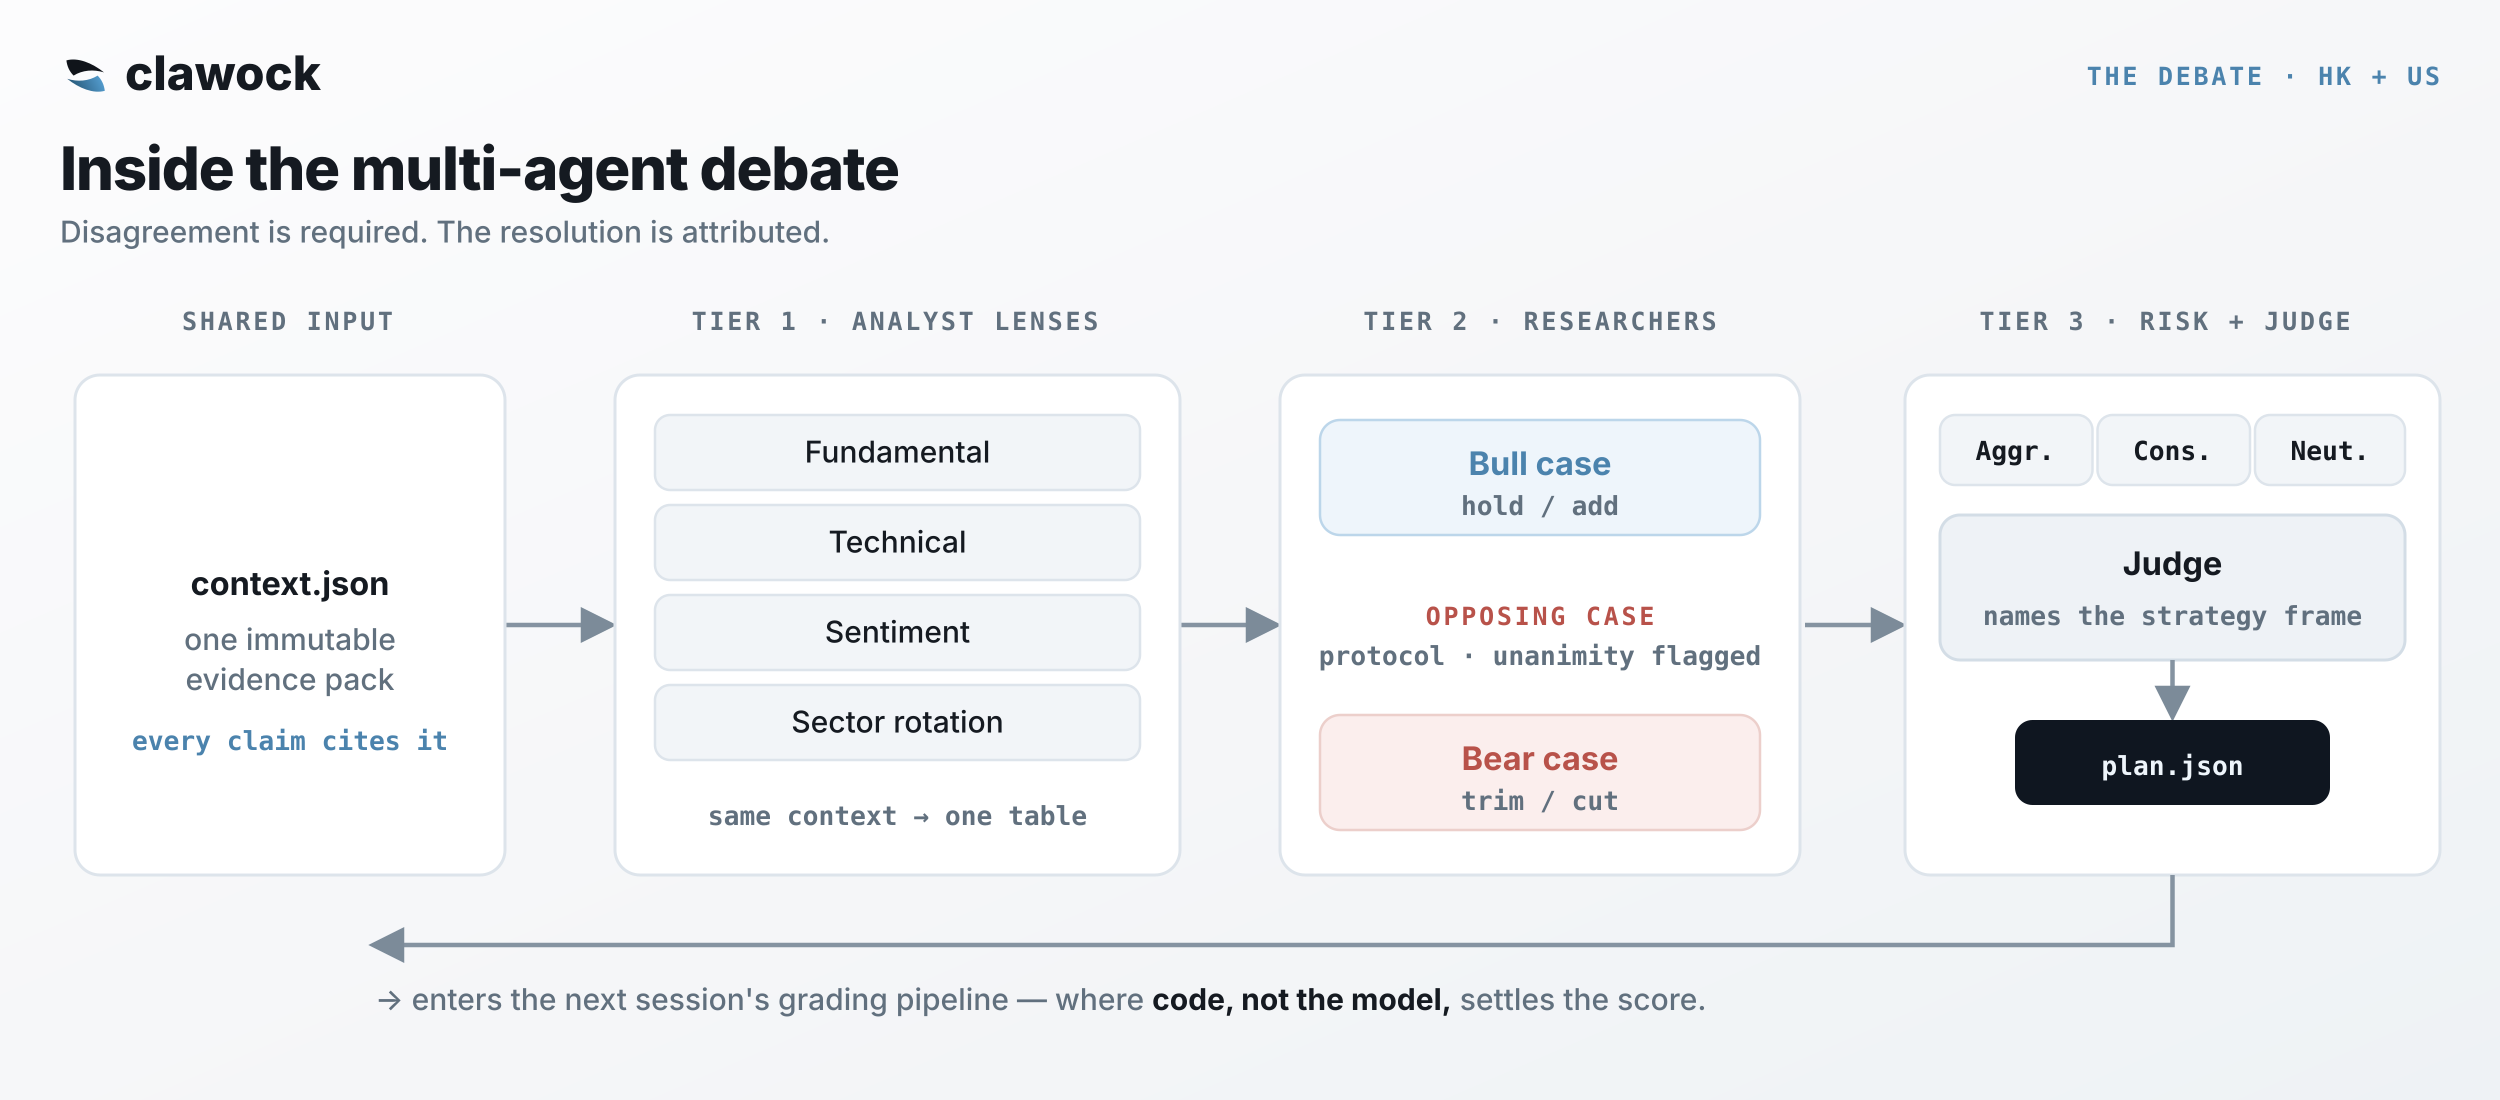
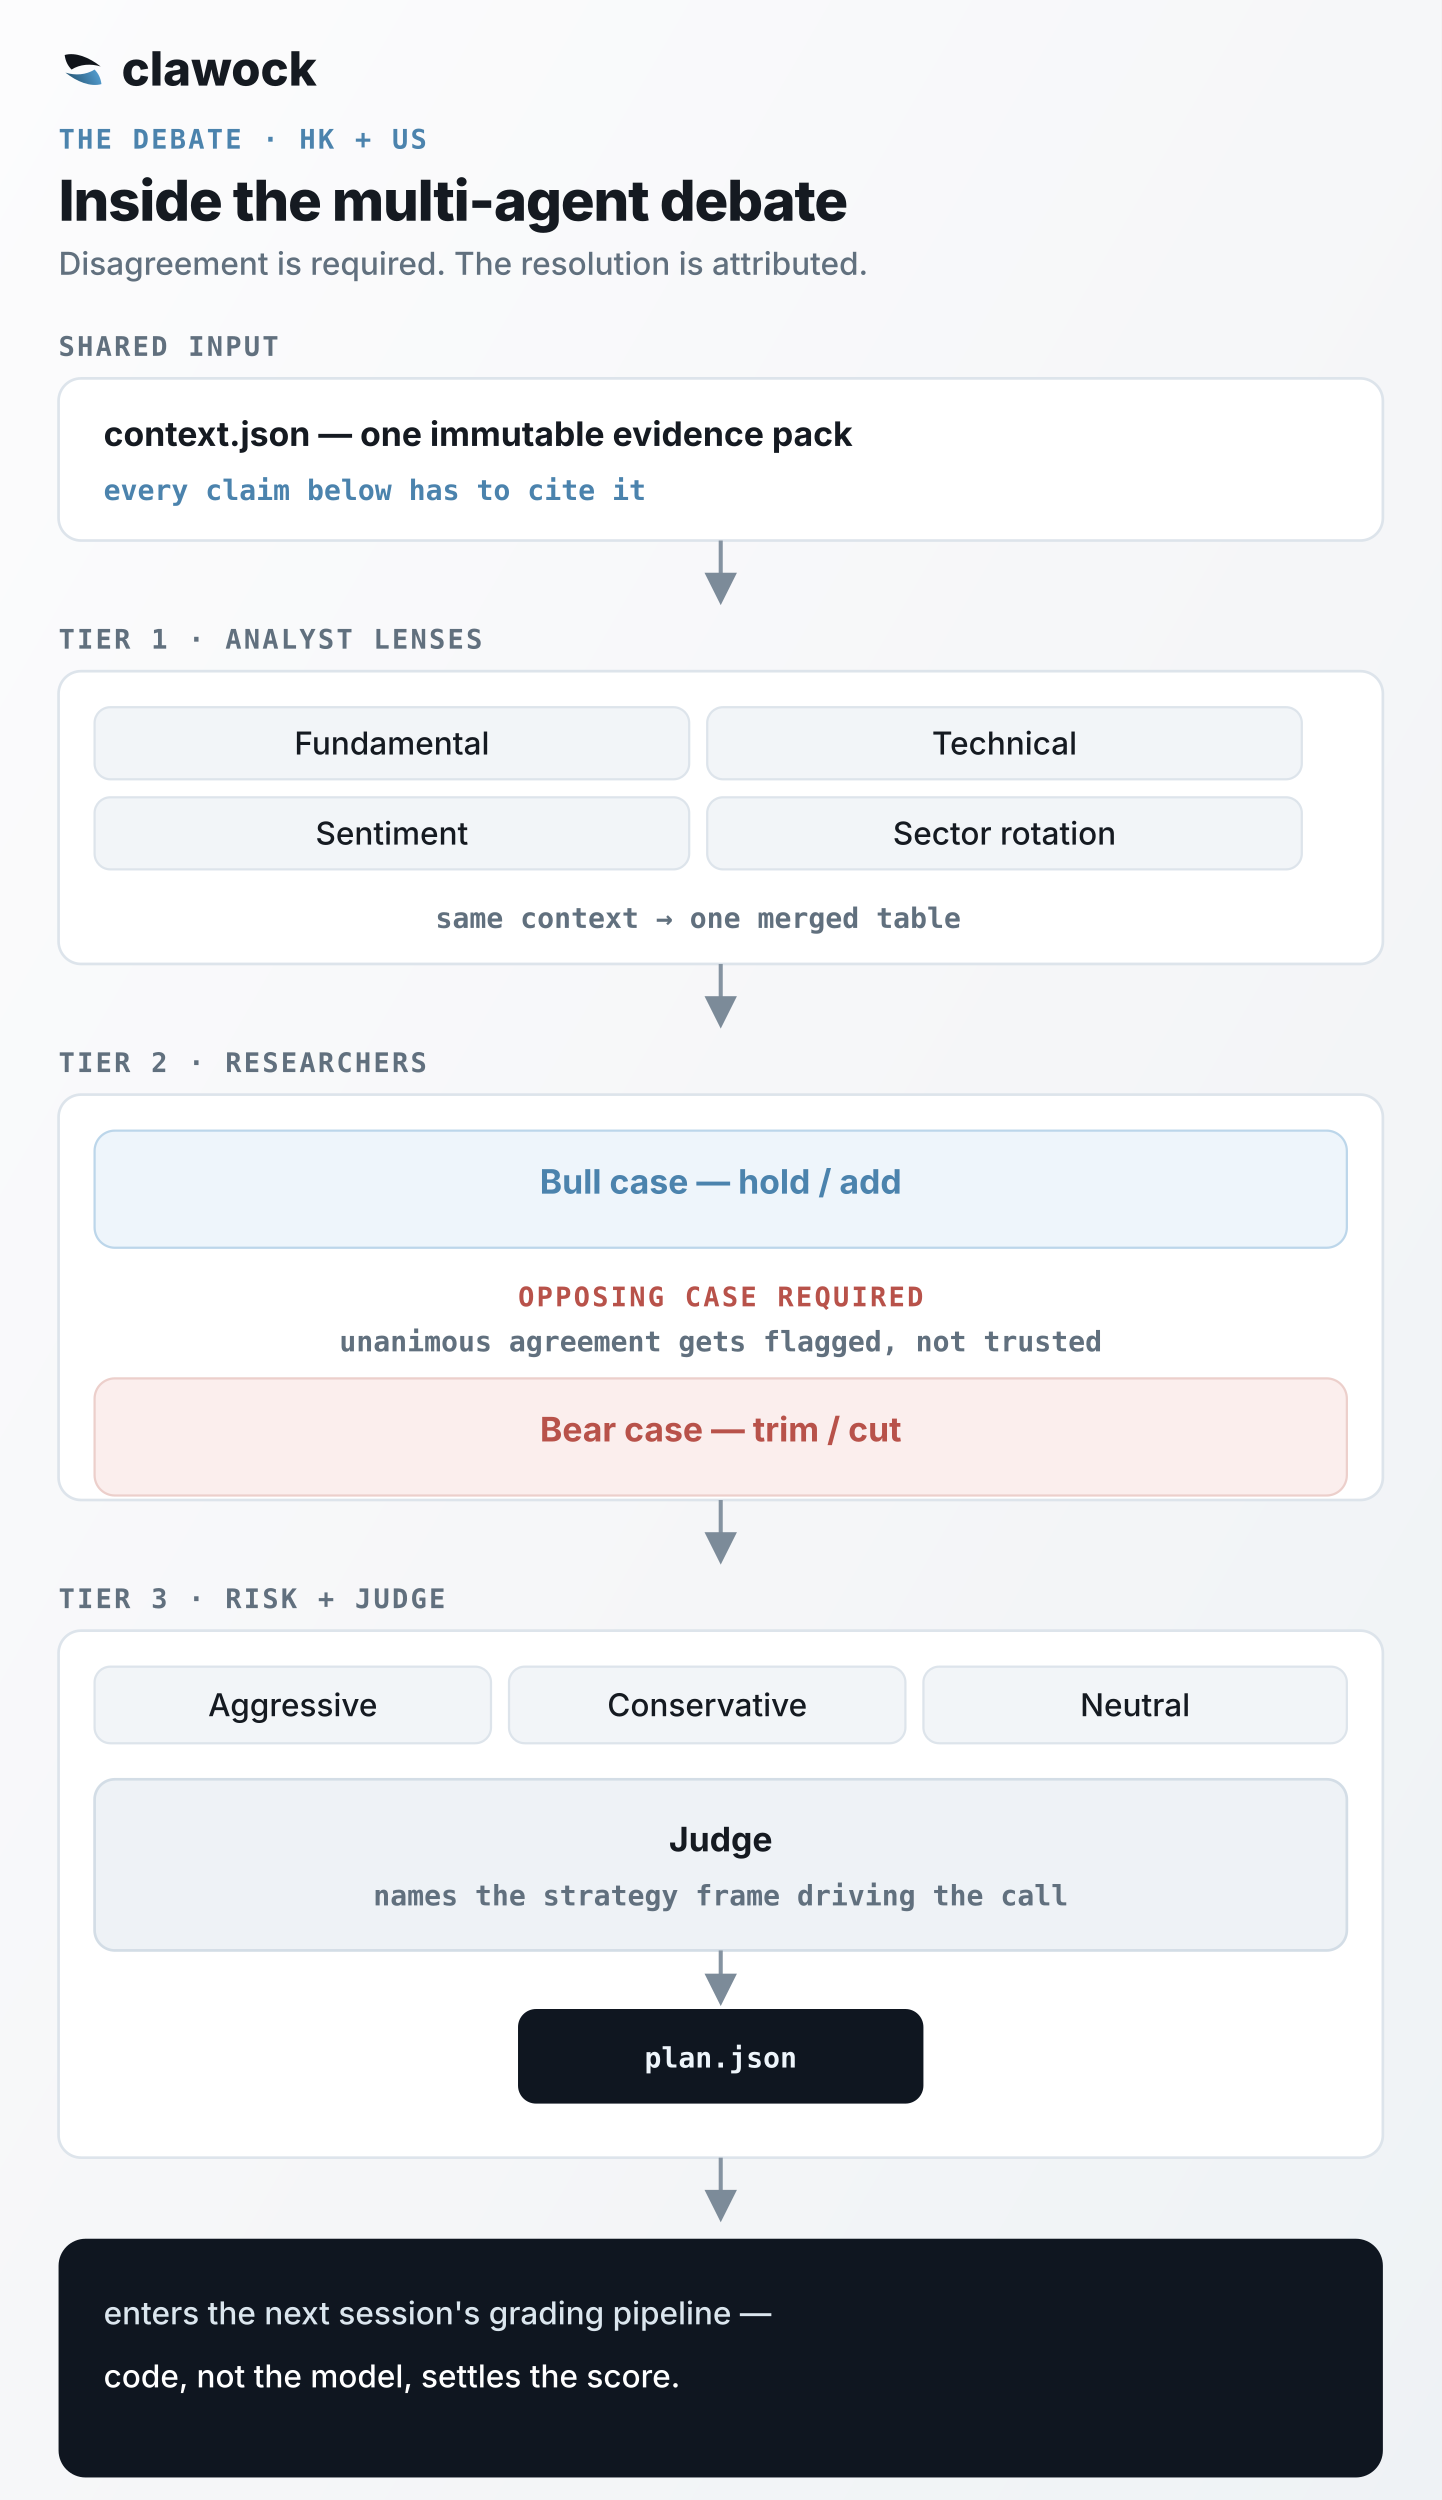
- <svg xmlns="http://www.w3.org/2000/svg" width="1000" height="440" viewBox="0 0 1000 440" role="img" aria-labelledby="dtitle ddesc">
+ <svg xmlns="http://www.w3.org/2000/svg" width="640" height="1110" viewBox="0 0 640 1110" role="img" aria-labelledby="dtitle ddesc">
  <defs>
    <linearGradient id="dpage" x1="0" y1="0" x2="1" y2="1">
      <stop offset="0" stop-color="#fcfcfd" />
      <stop offset=".58" stop-color="#f5f6f8" />
      <stop offset="1" stop-color="#eef2f5" />
    </linearGradient>
    <linearGradient id="dbull" x1="14" y1="50" x2="51" y2="31" gradientUnits="userSpaceOnUse">
      <stop offset="0" stop-color="#245574" />
      <stop offset="1" stop-color="#559ed1" />
    </linearGradient>
    <marker id="darrow" markerWidth="9" markerHeight="9" refX="6.5" refY="4" orient="auto">
      <path d="M0 0L8 4L0 8Z" fill="#7c8b99" />
    </marker>
    <style>
      .sans{font-family:Inter,-apple-system,BlinkMacSystemFont,"Segoe UI",Arial,sans-serif}
      .ink{fill:#151a21}.muted{fill:#61707e}.blue{fill:#4b83ad}.green{fill:#138b66}.warm{fill:#b8524a}
-       .kicker{font:700 10px "SFMono-Regular",Consolas,monospace;letter-spacing:1.1px}
-       .title{font:800 24px Inter,-apple-system,"Segoe UI",Arial,sans-serif;letter-spacing:-.5px}
-       .stage{font:750 13px Inter,-apple-system,"Segoe UI",Arial,sans-serif}
-       .body{font:500 12px Inter,-apple-system,"Segoe UI",Arial,sans-serif}
-       .label{font:750 13px Inter,-apple-system,"Segoe UI",Arial,sans-serif}
-       .micro{font:600 10.5px "SFMono-Regular",Consolas,monospace}
+       .kicker{font:700 12px "SFMono-Regular",Consolas,monospace;letter-spacing:1px}
+       .title{font:800 25px Inter,-apple-system,"Segoe UI",Arial,sans-serif;letter-spacing:-.5px}
+       .body{font:500 14px Inter,-apple-system,"Segoe UI",Arial,sans-serif}
+       .label{font:750 15px Inter,-apple-system,"Segoe UI",Arial,sans-serif}
+       .micro{font:600 12.5px "SFMono-Regular",Consolas,monospace}
      .card{fill:#fff;stroke:#dde4eb;stroke-width:1.2}
      .chip{fill:#f2f5f8;stroke:#dde4eb;stroke-width:1}
      .wire{fill:none;stroke:#8593a1;stroke-width:1.8;marker-end:url(#darrow)}
    </style>
  </defs>
-   <rect width="1000" height="440" fill="url(#dpage)" />
+   <rect width="640" height="1110" fill="url(#dpage)" />
  <g class="sans">
-     <g transform="translate(24 20) scale(.32)">
+     <g transform="translate(26 20) scale(.34)">
      <path d="M8 13C22 9 40 16 55 28C42 24 28 25 17 32C12 27 9 21 8 13Z" fill="#10141a" />
      <path d="M56 51C42 55 24 48 9 36C22 40 36 39 47 32C52 37 55 43 56 51Z" fill="url(#dbull)" />
    </g>
-     <text x="50" y="36" font-size="19" font-weight="800" class="ink">clawock</text>
-     <text x="976" y="34" text-anchor="end" class="kicker blue">THE DEBATE · HK + US</text>
-     <text x="24" y="76" class="title ink">Inside the multi-agent debate</text>
-     <text x="24" y="97" class="body muted">Disagreement is required. The resolution is attributed.</text>
+     <text x="54" y="38" font-size="21" font-weight="800" class="ink">clawock</text>
+     <text x="26" y="66" class="kicker blue">THE DEBATE · HK + US</text>
+     <text x="26" y="98" class="title ink">Inside the multi-agent debate</text>
+     <text x="26" y="122" class="body muted">Disagreement is required. The resolution is attributed.</text>
  </g>
  <g class="sans">
-     <text x="115" y="132" text-anchor="middle" class="kicker muted">SHARED INPUT</text>
-     <text x="358" y="132" text-anchor="middle" class="kicker muted">TIER 1 · ANALYST LENSES</text>
-     <text x="616" y="132" text-anchor="middle" class="kicker muted">TIER 2 · RESEARCHERS</text>
-     <text x="866" y="132" text-anchor="middle" class="kicker muted">TIER 3 · RISK + JUDGE</text>
+     <text x="26" y="158" class="kicker muted">SHARED INPUT</text>
+     <rect x="26" y="168" width="588" height="72" rx="10" class="card" />
+     <text x="46" y="198" class="label ink">context.json — one immutable evidence pack</text>
+     <text x="46" y="222" class="micro blue">every claim below has to cite it</text>
  </g>
-   <g>
-     <path d="M202 250H244" class="wire" />
-     <path d="M472 250H510" class="wire" />
-     <path d="M722 250H760" class="wire" />
+   <path d="M320 240V266" class="wire" />
+   <g class="sans">
+     <text x="26" y="288" class="kicker muted">TIER 1 · ANALYST LENSES</text>
+     <rect x="26" y="298" width="588" height="130" rx="10" class="card" />
+     <rect x="42" y="314" width="264" height="32" rx="7" class="chip" />
+     <text x="174" y="335" text-anchor="middle" class="body ink">Fundamental</text>
+     <rect x="314" y="314" width="264" height="32" rx="7" class="chip" />
+     <text x="446" y="335" text-anchor="middle" class="body ink">Technical</text>
+     <rect x="42" y="354" width="264" height="32" rx="7" class="chip" />
+     <text x="174" y="375" text-anchor="middle" class="body ink">Sentiment</text>
+     <rect x="314" y="354" width="264" height="32" rx="7" class="chip" />
+     <text x="446" y="375" text-anchor="middle" class="body ink">Sector rotation</text>
+     <text x="310" y="412" text-anchor="middle" class="micro muted">same context → one merged table</text>
  </g>
+   <path d="M320 428V454" class="wire" />
  <g class="sans">
-     <rect x="30" y="150" width="172" height="200" rx="10" class="card" />
-     <text x="116" y="238" text-anchor="middle" class="label ink">context.json</text>
-     <text x="116" y="260" text-anchor="middle" class="body muted">one immutable</text>
-     <text x="116" y="276" text-anchor="middle" class="body muted">evidence pack</text>
-     <text x="116" y="300" text-anchor="middle" class="micro blue">every claim cites it</text>
+     <text x="26" y="476" class="kicker muted">TIER 2 · RESEARCHERS</text>
+     <rect x="26" y="486" width="588" height="180" rx="10" class="card" />
+     <rect x="42" y="502" width="556" height="52" rx="9" fill="#eef5fb" stroke="#bcd6ea" stroke-width="1" />
+     <text x="320" y="530" text-anchor="middle" class="label blue">Bull case — hold / add</text>
+     <text x="320" y="580" text-anchor="middle" class="kicker warm">OPPOSING CASE REQUIRED</text>
+     <text x="320" y="600" text-anchor="middle" class="micro muted">unanimous agreement gets flagged, not trusted</text>
+     <rect x="42" y="612" width="556" height="52" rx="9" fill="#fbeeed" stroke="#eccfcb" stroke-width="1" />
+     <text x="320" y="640" text-anchor="middle" class="label warm">Bear case — trim / cut</text>
  </g>
+   <path d="M320 666V692" class="wire" />
  <g class="sans">
-     <rect x="246" y="150" width="226" height="200" rx="10" class="card" />
-     <rect x="262" y="166" width="194" height="30" rx="6" class="chip" />
-     <text x="359" y="185" text-anchor="middle" class="body ink">Fundamental</text>
-     <rect x="262" y="202" width="194" height="30" rx="6" class="chip" />
-     <text x="359" y="221" text-anchor="middle" class="body ink">Technical</text>
-     <rect x="262" y="238" width="194" height="30" rx="6" class="chip" />
-     <text x="359" y="257" text-anchor="middle" class="body ink">Sentiment</text>
-     <rect x="262" y="274" width="194" height="30" rx="6" class="chip" />
-     <text x="359" y="293" text-anchor="middle" class="body ink">Sector rotation</text>
-     <text x="359" y="330" text-anchor="middle" class="micro muted">same context → one table</text>
+     <text x="26" y="714" class="kicker muted">TIER 3 · RISK + JUDGE</text>
+     <rect x="26" y="724" width="588" height="234" rx="10" class="card" />
+     <rect x="42" y="740" width="176" height="34" rx="7" class="chip" />
+     <text x="130" y="762" text-anchor="middle" class="body ink">Aggressive</text>
+     <rect x="226" y="740" width="176" height="34" rx="7" class="chip" />
+     <text x="314" y="762" text-anchor="middle" class="body ink">Conservative</text>
+     <rect x="410" y="740" width="188" height="34" rx="7" class="chip" />
+     <text x="504" y="762" text-anchor="middle" class="body ink">Neutral</text>
+     <rect x="42" y="790" width="556" height="76" rx="9" fill="#eef2f6" stroke="#d3dde6" stroke-width="1.2" />
+     <text x="320" y="822" text-anchor="middle" class="label ink">Judge</text>
+     <text x="320" y="846" text-anchor="middle" class="micro muted">names the strategy frame driving the call</text>
+     <path d="M320 866V888" class="wire" />
+     <rect x="230" y="892" width="180" height="42" rx="8" fill="#0f1620" />
+     <text x="320" y="918" text-anchor="middle" class="micro" fill="#eef5fb">plan.json</text>
  </g>
+   <path d="M320 958V984" class="wire" />
  <g class="sans">
-     <rect x="512" y="150" width="208" height="200" rx="10" class="card" />
-     <rect x="528" y="168" width="176" height="46" rx="8" fill="#eef5fb" stroke="#bcd6ea" stroke-width="1" />
-     <text x="616" y="190" text-anchor="middle" class="label blue">Bull case</text>
-     <text x="616" y="206" text-anchor="middle" class="micro muted">hold / add</text>
-     <text x="616" y="250" text-anchor="middle" class="kicker warm">OPPOSING  CASE</text>
-     <text x="616" y="266" text-anchor="middle" class="micro muted">protocol · unanimity flagged</text>
-     <rect x="528" y="286" width="176" height="46" rx="8" fill="#fbeeed" stroke="#eccfcb" stroke-width="1" />
-     <text x="616" y="308" text-anchor="middle" class="label warm">Bear case</text>
-     <text x="616" y="324" text-anchor="middle" class="micro muted">trim / cut</text>
-   </g>
-   <g class="sans">
-     <rect x="762" y="150" width="214" height="200" rx="10" class="card" />
-     <rect x="776" y="166" width="61" height="28" rx="6" class="chip" />
-     <text x="806" y="184" text-anchor="middle" class="micro ink">Aggr.</text>
-     <rect x="839" y="166" width="61" height="28" rx="6" class="chip" />
-     <text x="869" y="184" text-anchor="middle" class="micro ink">Cons.</text>
-     <rect x="902" y="166" width="60" height="28" rx="6" class="chip" />
-     <text x="932" y="184" text-anchor="middle" class="micro ink">Neut.</text>
-     <rect x="776" y="206" width="186" height="58" rx="8" fill="#eef2f6" stroke="#d3dde6" stroke-width="1.2" />
-     <text x="869" y="230" text-anchor="middle" class="label ink">Judge</text>
-     <text x="869" y="250" text-anchor="middle" class="micro muted">names the strategy frame</text>
-     <path d="M869 264V286" class="wire" />
-     <rect x="806" y="288" width="126" height="34" rx="7" fill="#0f1620" />
-     <text x="869" y="310" text-anchor="middle" class="micro" fill="#eef5fb">plan.json</text>
-   </g>
-   <g class="sans">
-     <path d="M869 350V378H150" class="wire" />
-     <text x="150" y="404" class="body muted">→ enters the next session's grading pipeline — where <tspan class="ink" font-weight="750">code, not the model,</tspan> settles the score.</text>
+     <rect x="26" y="994" width="588" height="106" rx="12" fill="#0f1620" />
+     <text x="46" y="1032" fill="#dbe6ee" class="body">enters the next session's grading pipeline —</text>
+     <text x="46" y="1060" fill="#ffffff" font-weight="750" class="body">code, not the model, settles the score.</text>
  </g>
</svg>
